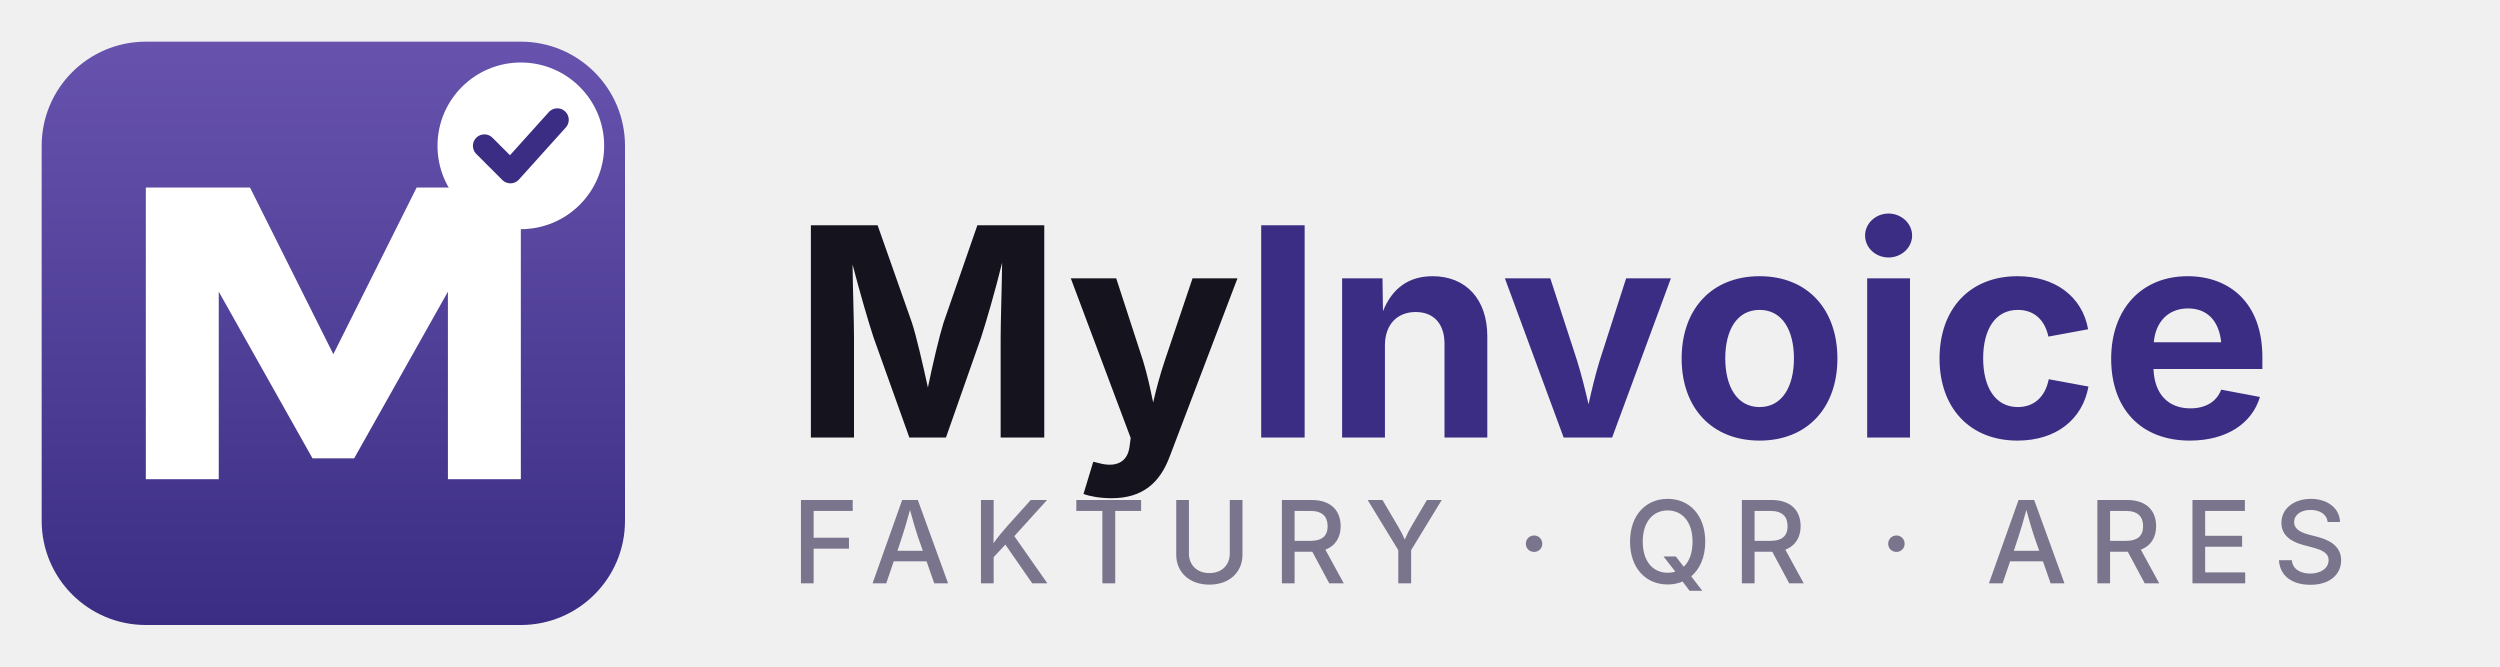
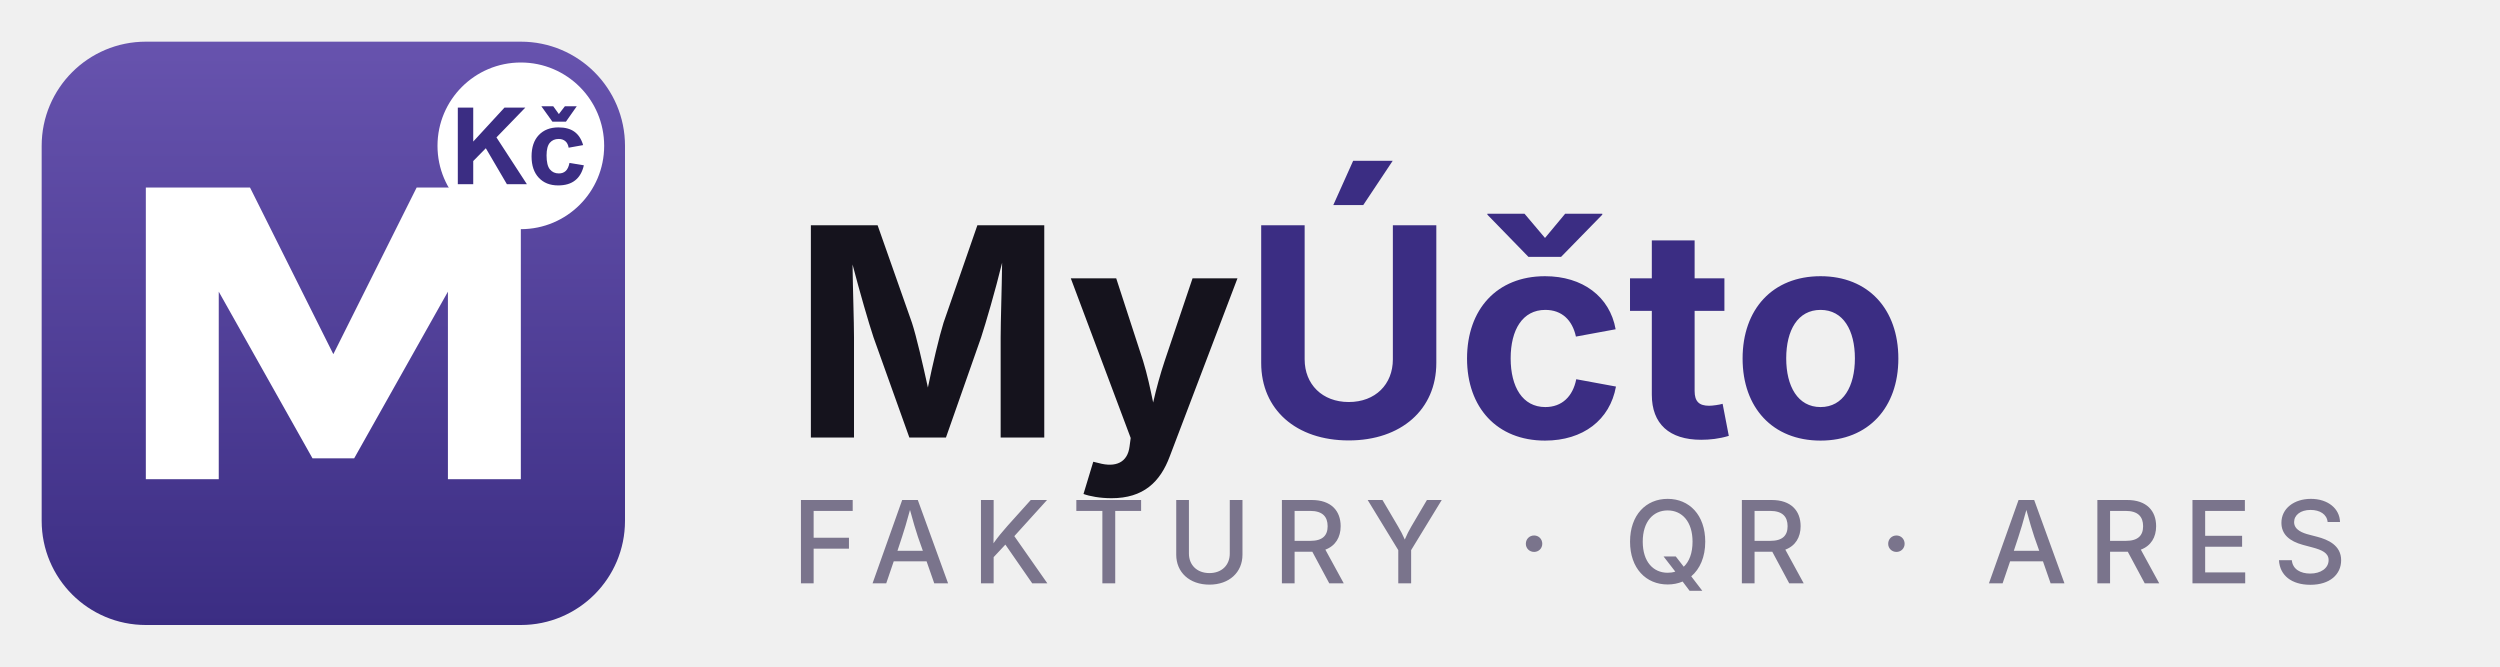
- <svg xmlns="http://www.w3.org/2000/svg" viewBox="0 0 240 64" role="img" aria-label="MyInvoice.cz">
+ <svg xmlns="http://www.w3.org/2000/svg" viewBox="0 0 240 64" role="img" aria-label="MyÚčto.cz">
  <defs>
    <linearGradient id="mi-bg2" x1="0" y1="0" x2="0" y2="1">
      <stop offset="0" stop-color="#6753AE" />
      <stop offset="1" stop-color="#3B2D83" />
    </linearGradient>
  </defs>
  <rect x="4" y="4" width="56" height="56" rx="10" fill="url(#mi-bg2)" />
  <path d="M14 46 V18 L24 18 L32 34 L40 18 L50 18 V46 H43 V28 L34 44 L30 44 L21 28 V46 Z" fill="#FFFFFF" />
  <circle cx="50" cy="14" r="8" fill="#FFFFFF" />
-   <path d="M46.5 14 L49 16.5 L53.5 11.5" fill="none" stroke="#3B2D83" stroke-width="2.2" stroke-linecap="round" stroke-linejoin="round" />
-   <text x="76" y="42" font-family="Inter, system-ui, sans-serif" font-weight="700" font-size="28" fill="#15131D">My<tspan fill="#3B2D83">Invoice</tspan>
+   <path d="M43.95 17.68V10.33H45.43V13.59L48.43 10.33H50.43L47.66 13.19L50.58 17.68H48.66L46.64 14.23L45.43 15.46V17.68ZM55.98 13.93 54.59 14.18Q54.52 13.76 54.27 13.55Q54.02 13.34 53.63 13.34Q53.1 13.34 52.79 13.7Q52.47 14.07 52.47 14.92Q52.47 15.87 52.79 16.26Q53.11 16.65 53.65 16.65Q54.05 16.65 54.3 16.42Q54.56 16.19 54.67 15.64L56.05 15.87Q55.83 16.83 55.22 17.31Q54.61 17.8 53.58 17.8Q52.41 17.8 51.72 17.06Q51.03 16.32 51.03 15.02Q51.03 13.7 51.72 12.97Q52.42 12.23 53.61 12.23Q54.58 12.23 55.15 12.65Q55.73 13.07 55.98 13.93ZM51.97 10.2H53.11L53.65 10.95L54.23 10.2H55.37L54.33 11.68H53.03Z" fill="#3B2D83" />
+   <text x="76" y="42" font-family="Inter, system-ui, sans-serif" font-weight="700" font-size="28" fill="#15131D">My<tspan fill="#3B2D83">Účto</tspan>
  </text>
  <text x="76" y="56" font-family="Inter, system-ui, sans-serif" font-weight="500" font-size="11" fill="#7A748C" letter-spacing="2">FAKTURY · QR · ARES</text>
</svg>
